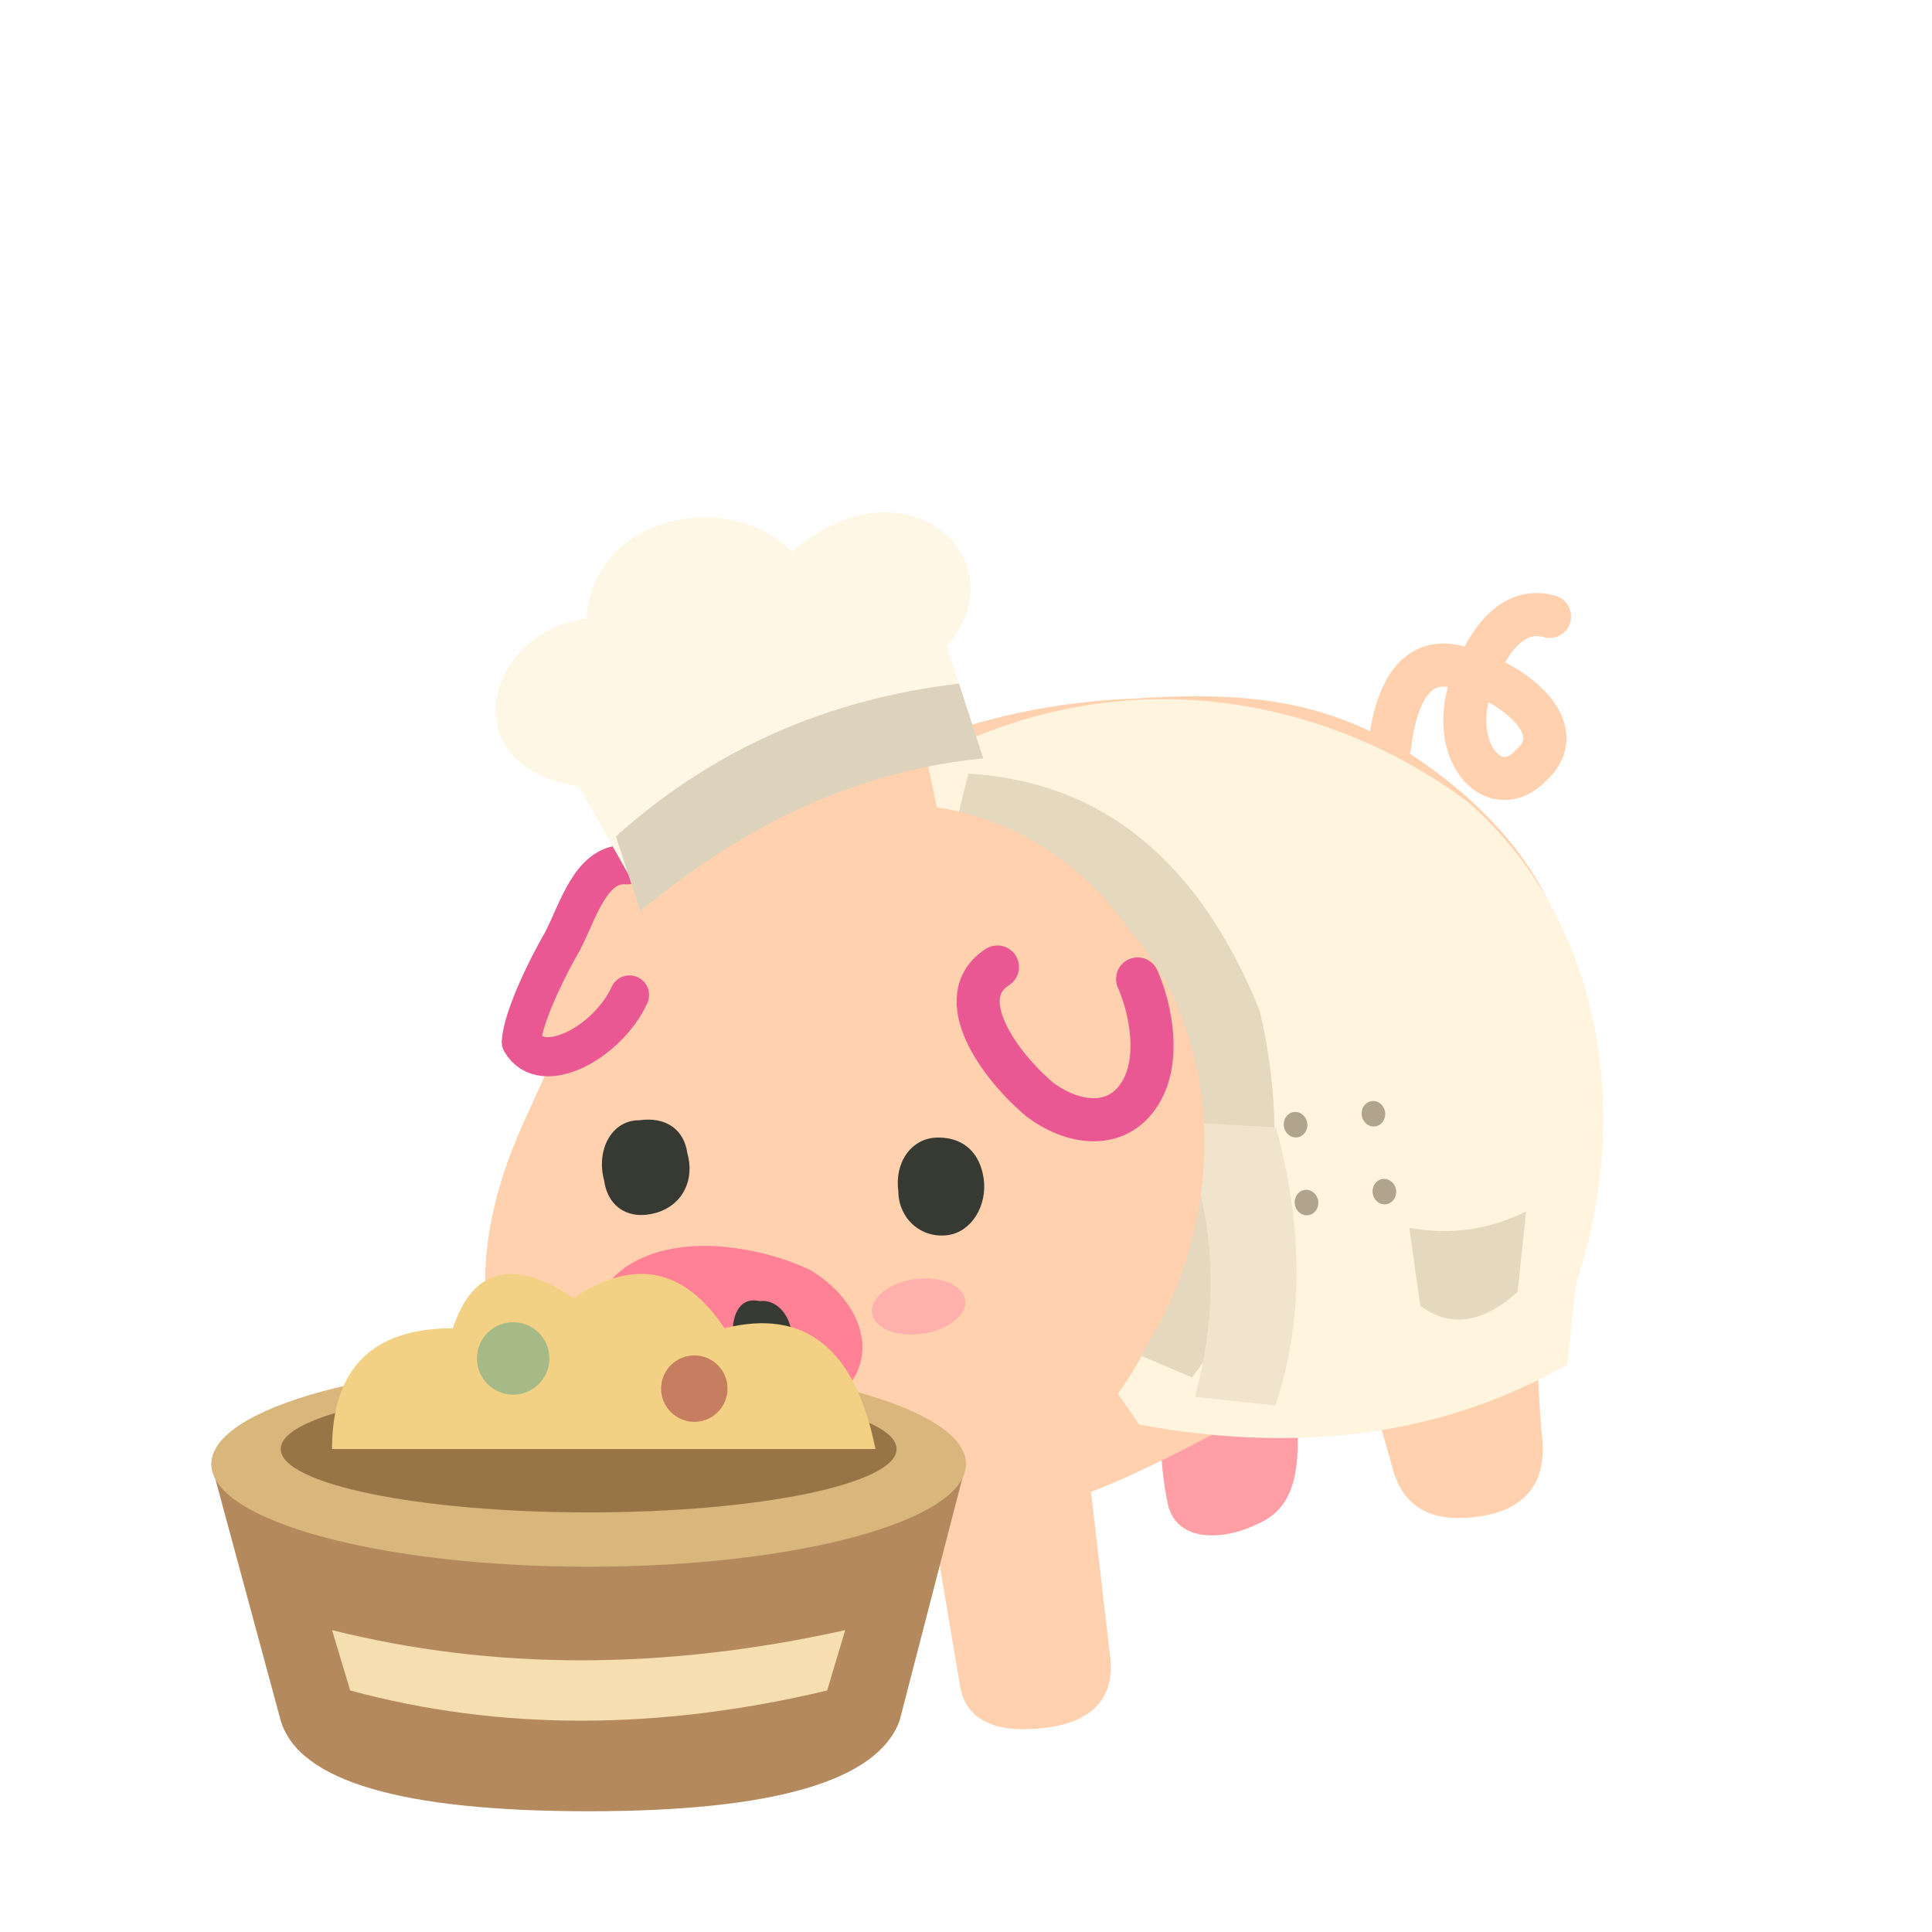
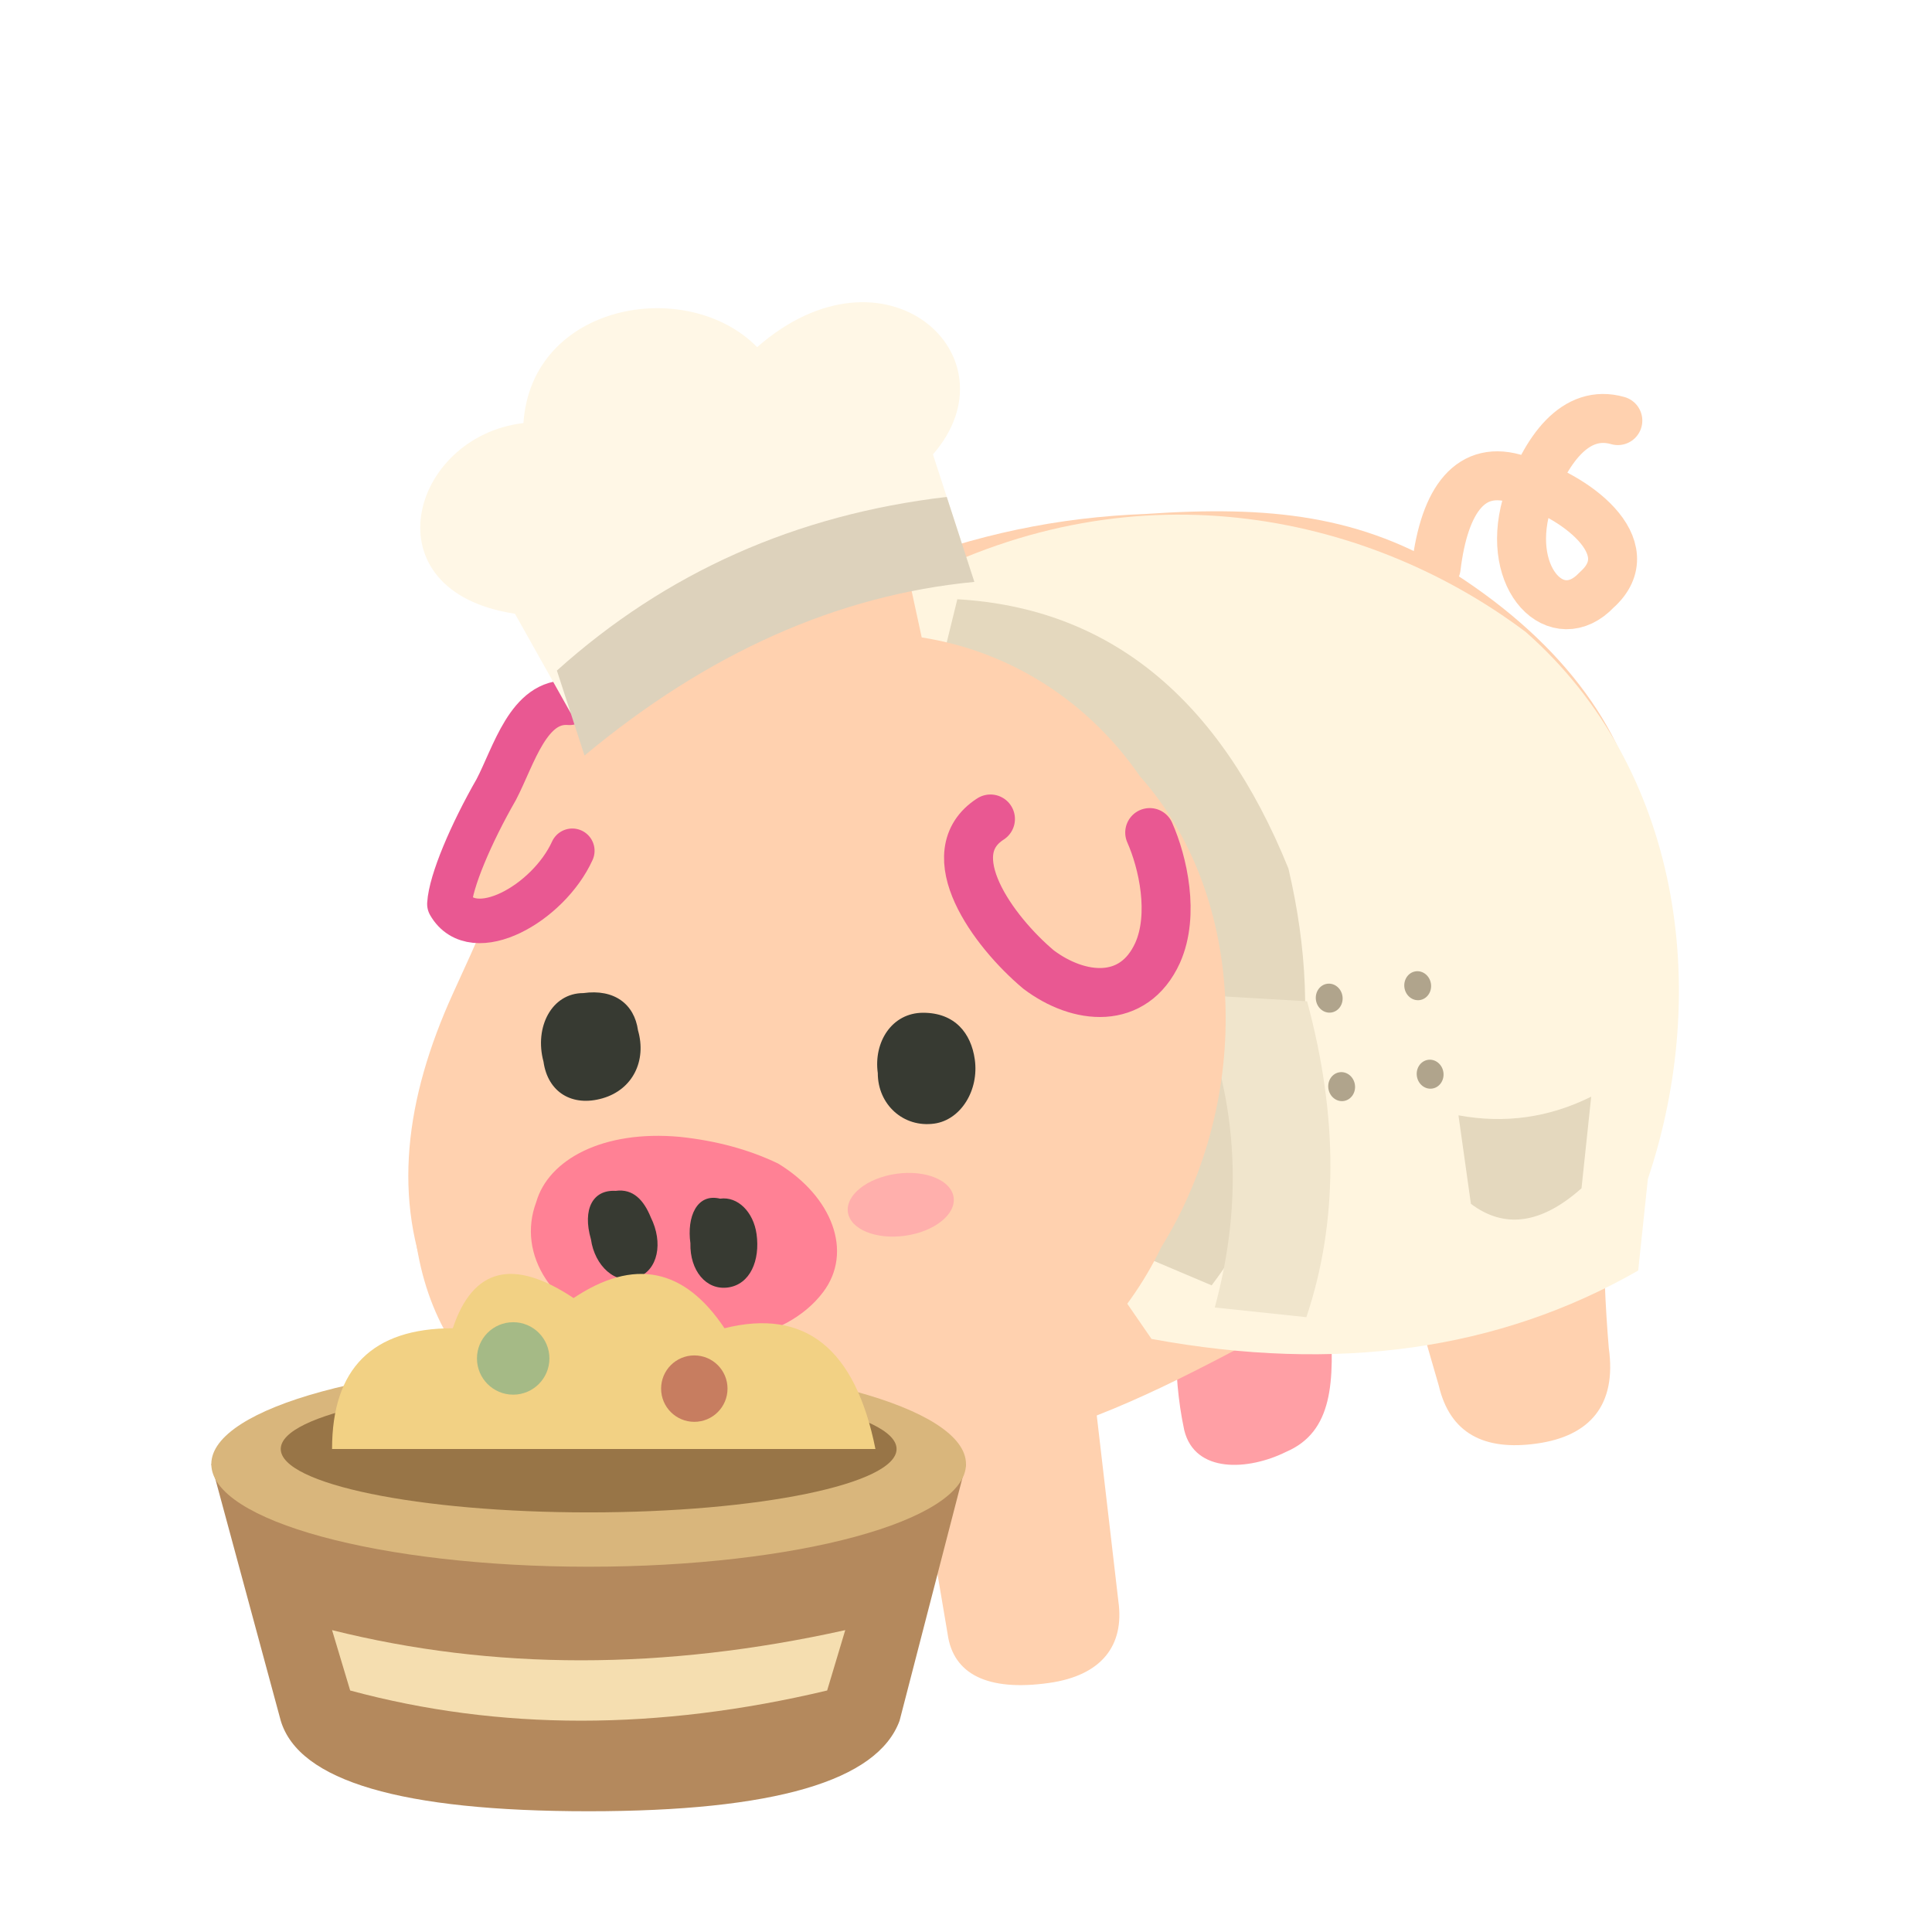
<svg xmlns="http://www.w3.org/2000/svg" width="64" height="64" viewBox="0 0 64 64" role="img" aria-label="厨师猪·吃饭">
  <g transform="translate(13 12) scale(0.74)">
    <g transform="rotate(-8 32 44)">
-       <g transform="translate(3 9) scale(.88)">
+       <g>
        <g transform="translate(-7.17 -0.78) scale(0.1993)" stroke-linecap="round" stroke-linejoin="round">
          <path fill="#FF9FA5" d="M214 210C213 221 210 232 211 246C212 256 224 257 233 254C244 251 246 240 247 225L248 211Z" />
          <path d="M294 62C298 47 305 40 315 45C327 50 341 64 329 72C319 80 309 67 316 51C322 39 330 31 339 35" fill="none" stroke="#FFD1AF" stroke-width="11" />
          <path fill="#FFD1AF" d="M110 70C155 46 192 37 231 41C259 43 279 48 298 64C320 83 332 105 332 128C333 146 326 163 319 180C312 197 309 223 308 241C308 254 301 260 289 260C277 260 270 255 269 244L267 230C266 222 261 219 253 220C231 227 213 235 192 240L191 282C191 292 185 298 173 298C159 298 152 293 152 284L151 248C140 248 131 247 123 245L122 271C121 282 116 287 104 287C93 287 88 283 87 273L84 232C63 224 52 210 48 192C42 170 48 148 62 126C69 115 75 106 80 94C87 79 96 68 110 70Z" />
          <path fill="#FFD1AF" d="M63 107C64 97 75 81 84 68C90 58 102 58 108 66L115 87L90 113Z" />
        </g>
        <path d="M28 9C39 5 49 9 55 15C61 22 61 32 57 40L56 44Q46 48 34 44L30 36Z" fill="#FFF5DF" />
        <path d="M30 10Q40 12 43 24Q44 35 37 42L32 39Q41 29 34 18L28 15Z" fill="#E4D8BE" />
        <path d="M38 29Q40 36 37 43L41 44Q44 38 43 30Z" fill="#F0E5CC" />
        <ellipse cx="44" cy="30" rx="0.6" ry="0.65" fill="#B0A48C" />
        <ellipse cx="48" cy="30" rx="0.6" ry="0.65" fill="#B0A48C" />
        <ellipse cx="44" cy="34" rx="0.6" ry="0.65" fill="#B0A48C" />
        <ellipse cx="48" cy="34" rx="0.6" ry="0.65" fill="#B0A48C" />
        <path d="M49 36Q52 37 55 36L54 40Q51 42 49 40Z" fill="#E4D8BE" />
        <path d="M14 14C23 8 33 11 37 19C41 25 40 34 35 40C31 46 23 49 15 47C7 46 2 42 2 35C2 27 8 20 14 14Z" fill="#FFD1AF" />
        <g transform="translate(-7.17 -0.78) scale(0.1993)" stroke-linecap="round" stroke-linejoin="round">
          <path d="M97 65C88 63 83 75 78 82C71 91 65 101 64 106C68 116 86 109 93 98" fill="none" stroke="#E95892" stroke-width="10" />
          <path d="M187 104C174 110 184 129 193 139C201 147 213 150 220 139C225 131 224 119 222 112" fill="none" stroke="#E95892" stroke-width="11" />
          <path fill="#373A32" d="M91 130C84 129 79 136 80 144C80 151 85 155 92 154C99 153 103 147 102 140C102 134 98 130 91 130Z" />
          <path fill="#373A32" d="M166 145C159 144 154 150 154 157C153 164 158 170 165 170C171 170 176 164 176 157C176 151 173 146 166 145Z" />
          <path fill="#FF8195" d="M108 165C91 161 78 166 74 175C68 186 74 200 90 207C106 214 125 214 135 204C143 196 140 183 129 174C123 170 116 167 108 165Z" />
          <path fill="#373A32" d="M92 175C87 174 84 178 85 185C85 191 89 196 94 195C99 194 101 188 99 182C98 178 96 175 92 175Z" />
          <path fill="#373A32" d="M115 180C110 178 107 183 107 189C106 195 109 200 114 200C119 200 122 195 122 189C122 184 119 180 115 180Z" />
        </g>
        <ellipse cx="23.72" cy="36.49" rx="2.39" ry="1.4" fill="#FFAFAC" />
        <g transform="translate(0 1.9) rotate(-10 22 9)">
          <path d="M12 9L11 4C5 1 9-5 14-4C16-9 23-8 25-4C32-7 36 0 31 3L31 7Z" fill="#FFF7E6" />
          <path d="M12 7Q21 3 31 5L31 9Q22 7 12 11Z" fill="#DDD2BC" />
        </g>
      </g>
    </g>
  </g>
  <path d="M7 48.5H32L29.8 57Q28.7 60 19.5 60Q10.2 60 9.3 57Z" fill="#B4895D" />
  <ellipse cx="19.5" cy="48.5" rx="12.5" ry="3.4" fill="#D9B67C" />
  <ellipse cx="19.5" cy="48" rx="10.2" ry="2.1" fill="#987547" />
  <path d="M11 48Q11 44 15 44Q16 41 19 43Q22 41 24 44Q28 43 29 48Z" fill="#F2D184" />
  <ellipse cx="17" cy="45" rx="1.2" ry="1.2" fill="#A5BA86" />
  <ellipse cx="23" cy="46" rx="1.1" ry="1.1" fill="#C77D60" />
  <path d="M11 54Q19 56 28 54L27.4 56Q19 58 11.6 56Z" fill="#F5DEB0" />
</svg>
